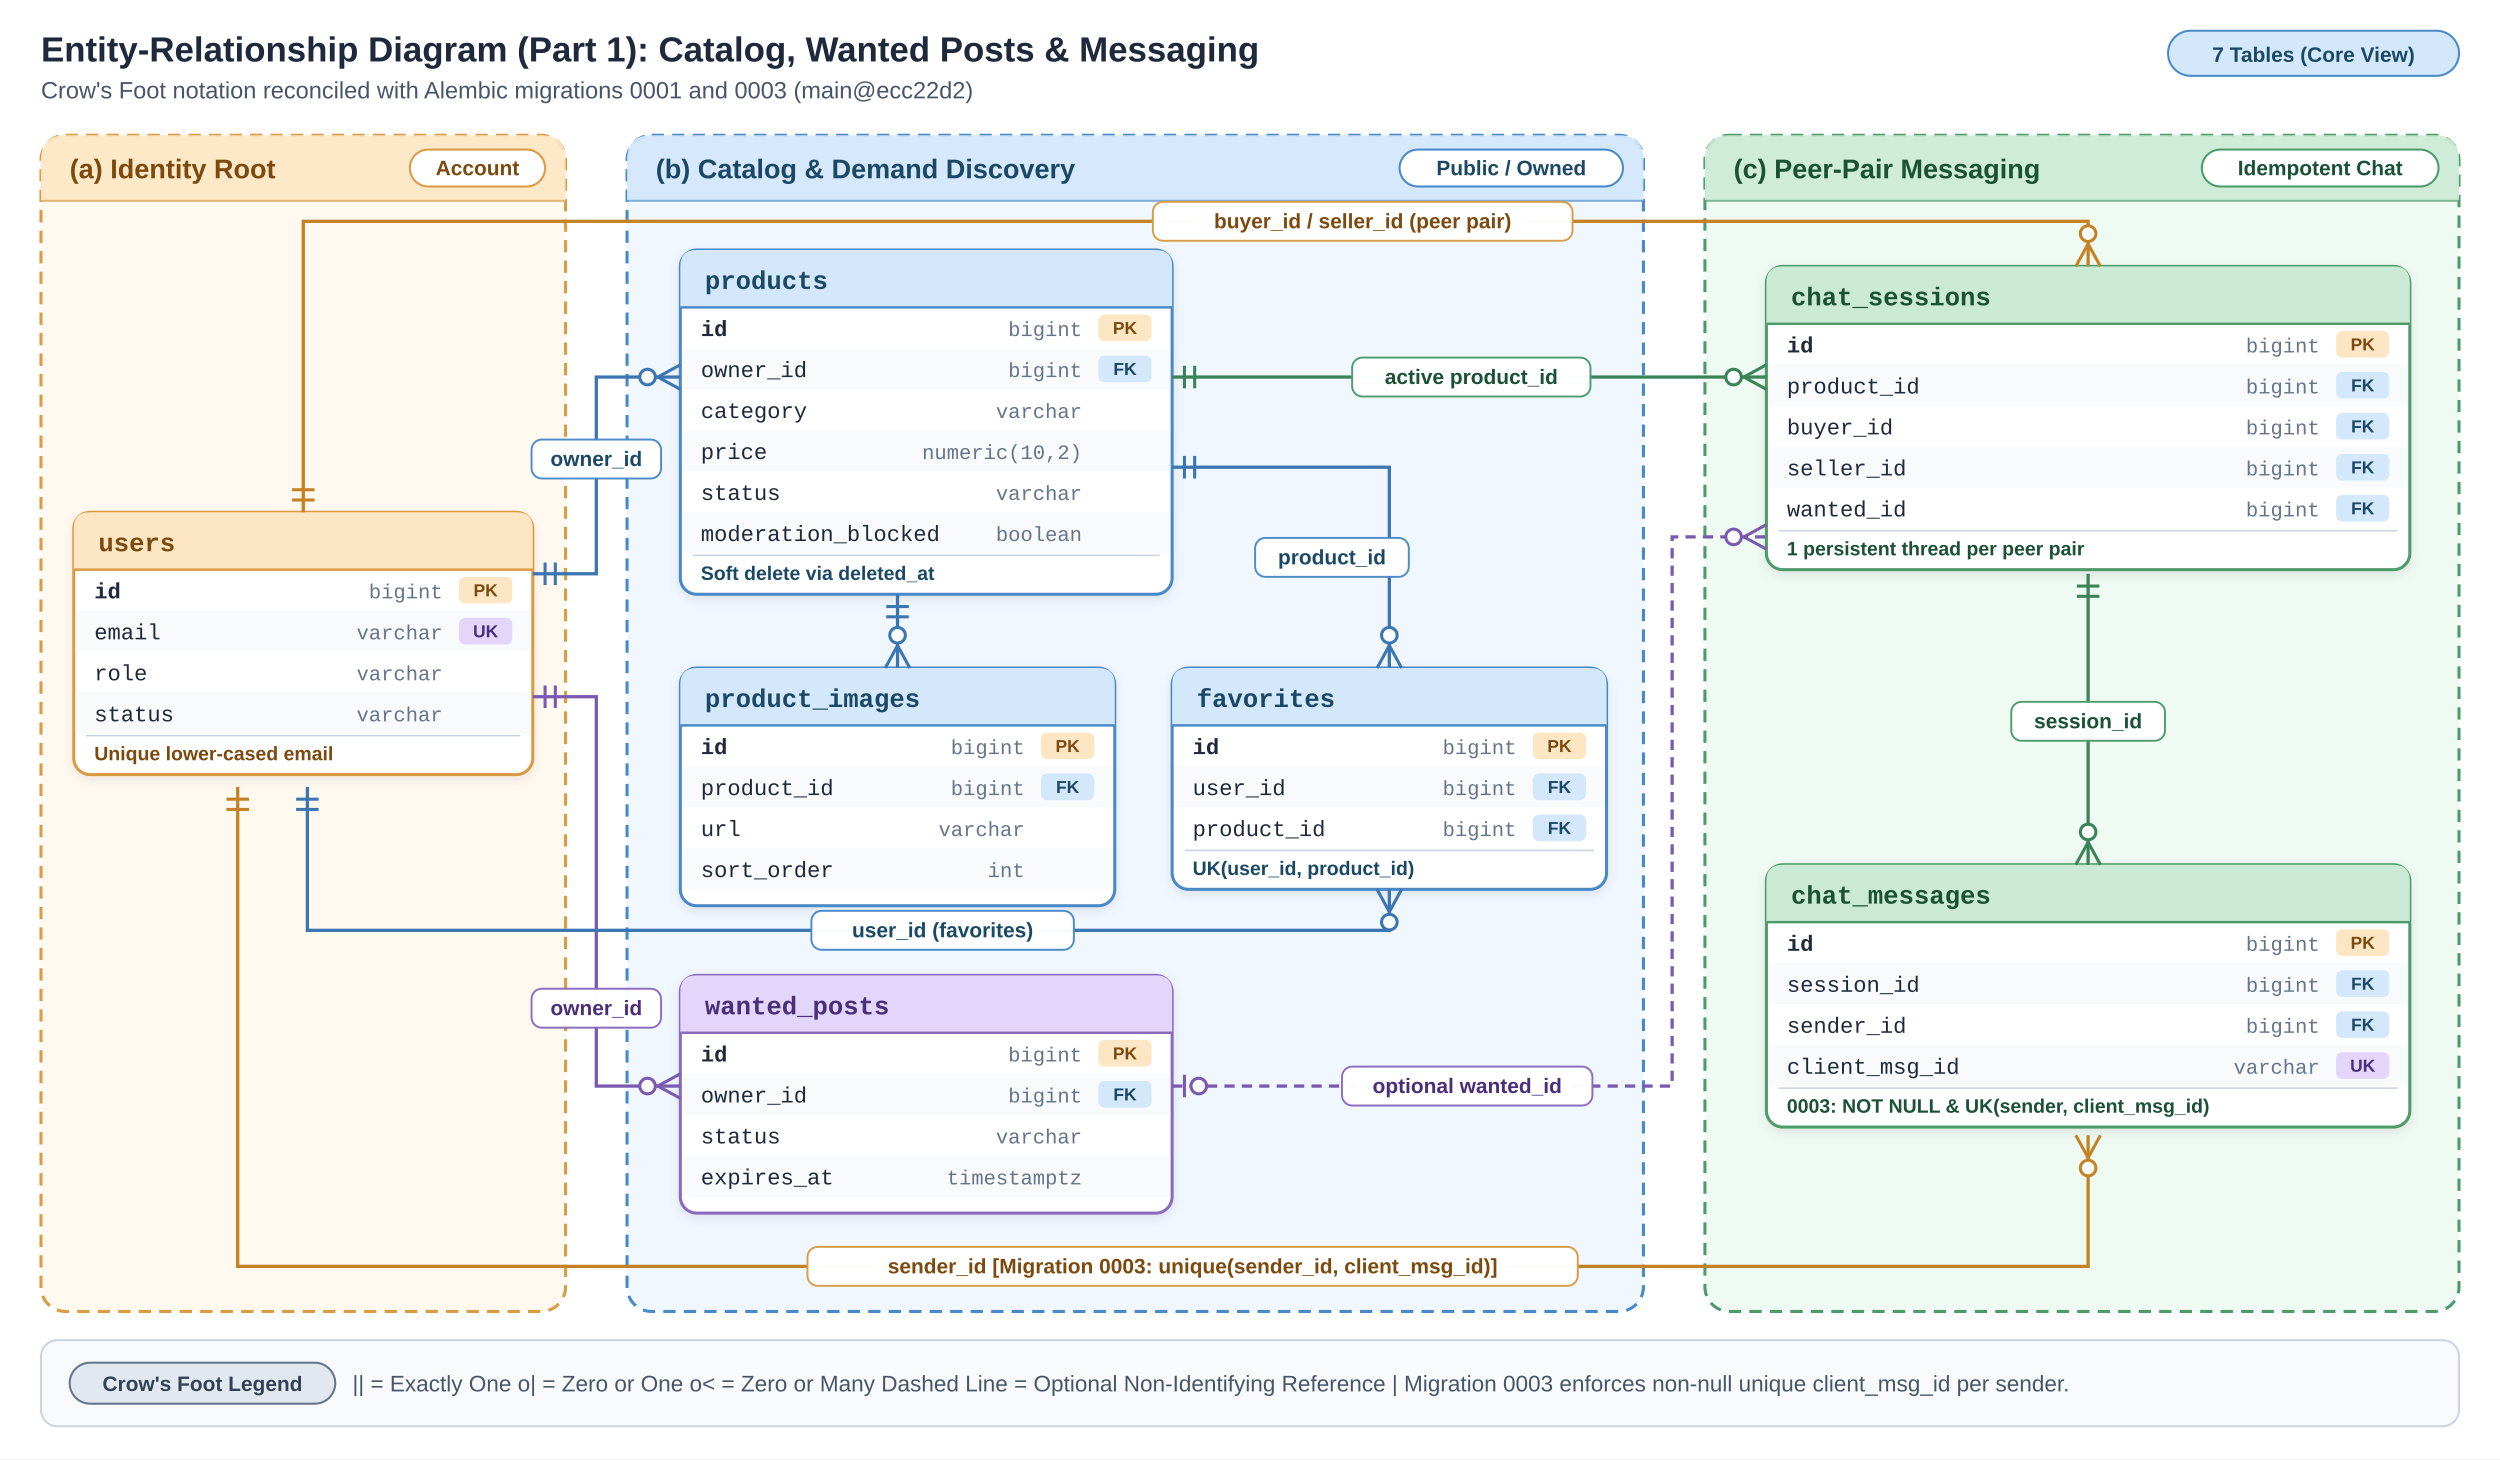
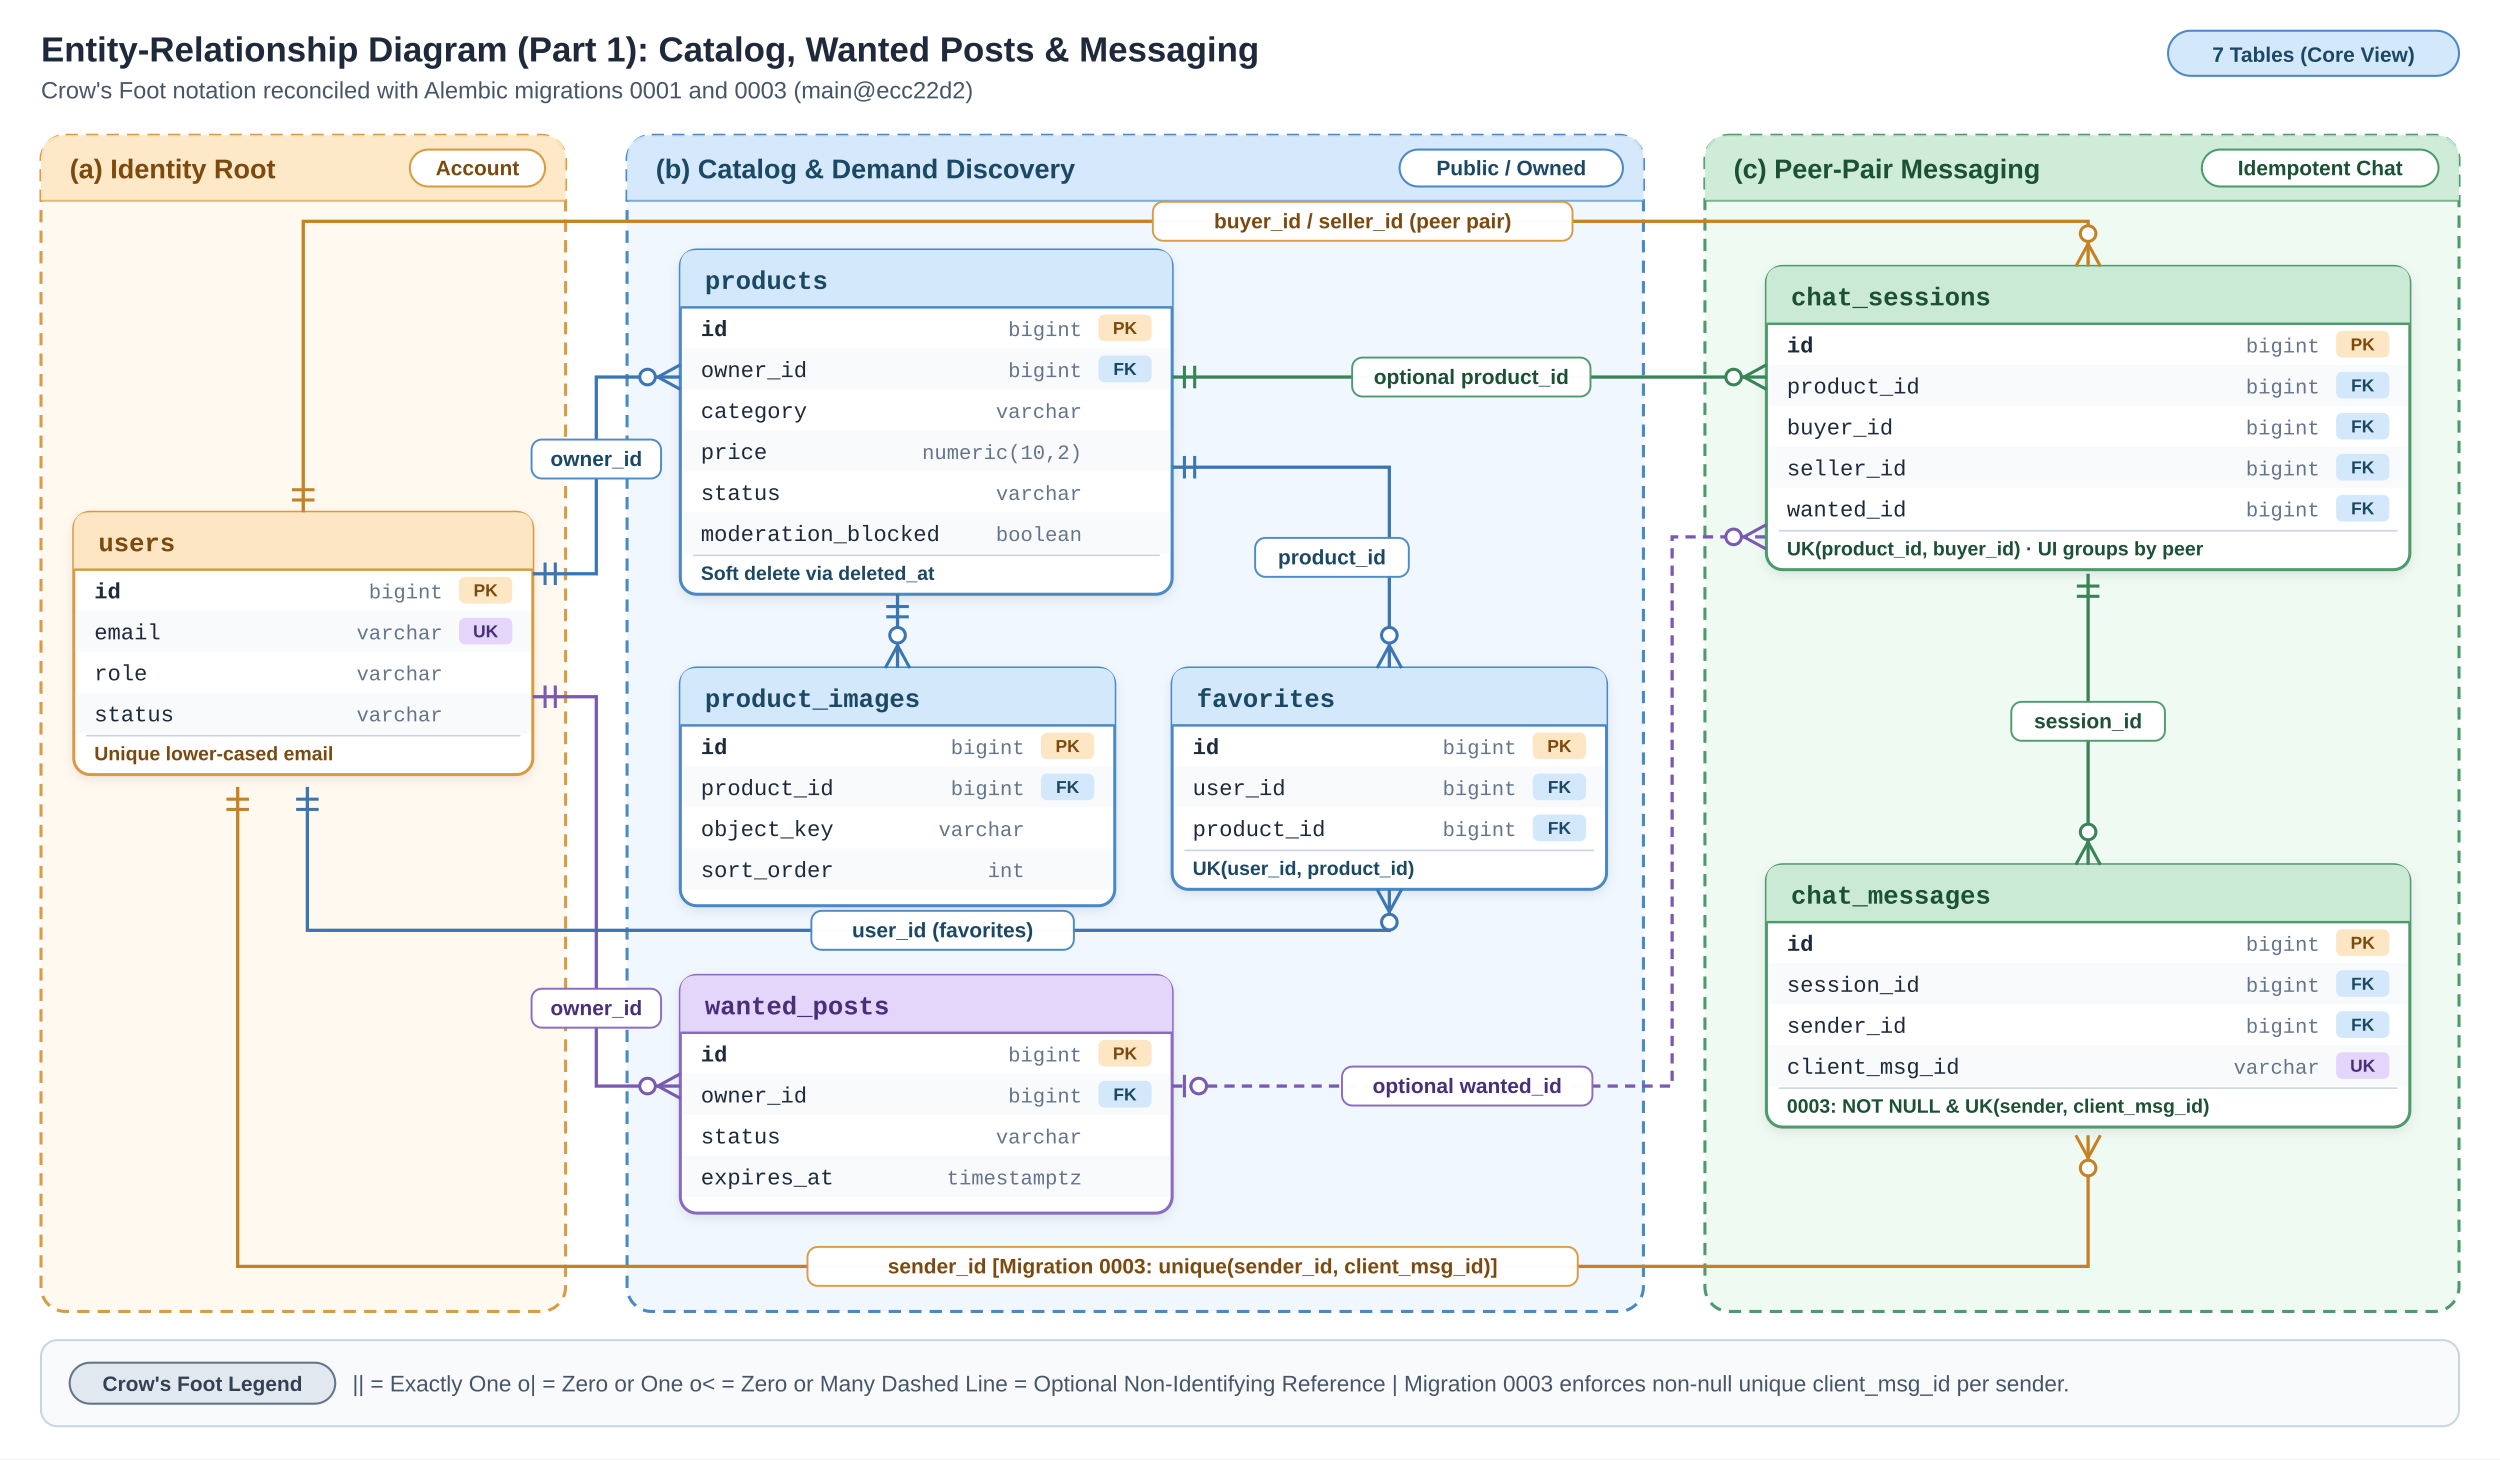
<svg xmlns="http://www.w3.org/2000/svg" viewBox="0 0 1220 712" width="1220" height="712">
  <defs>
    <filter id="card-shadow" x="-6%" y="-6%" width="114%" height="118%">
      <feDropShadow dx="0" dy="2" stdDeviation="2.5" flood-color="#0F172A" flood-opacity="0.08" />
    </filter>
    <filter id="soft-shadow" x="-4%" y="-4%" width="108%" height="112%">
      <feDropShadow dx="0" dy="1.5" stdDeviation="1.8" flood-color="#0F172A" flood-opacity="0.06" />
    </filter>
    <marker id="arr-slate" viewBox="0 0 10 10" refX="8.5" refY="5" markerWidth="7" markerHeight="7" orient="auto-start-reverse">
      <path d="M 1 1.5 L 9 5 L 1 8.5 z" fill="#475569" />
    </marker>
    <marker id="arr-blue" viewBox="0 0 10 10" refX="8.5" refY="5" markerWidth="7" markerHeight="7" orient="auto-start-reverse">
      <path d="M 1 1.5 L 9 5 L 1 8.5 z" fill="#3B76B2" />
    </marker>
    <marker id="arr-green" viewBox="0 0 10 10" refX="8.5" refY="5" markerWidth="7" markerHeight="7" orient="auto-start-reverse">
      <path d="M 1 1.5 L 9 5 L 1 8.5 z" fill="#3A8357" />
    </marker>
    <marker id="arr-purple" viewBox="0 0 10 10" refX="8.5" refY="5" markerWidth="7" markerHeight="7" orient="auto-start-reverse">
      <path d="M 1 1.5 L 9 5 L 1 8.5 z" fill="#7A5AB0" />
    </marker>
    <marker id="arr-rose" viewBox="0 0 10 10" refX="8.5" refY="5" markerWidth="7" markerHeight="7" orient="auto-start-reverse">
      <path d="M 1 1.5 L 9 5 L 1 8.5 z" fill="#C4534B" />
    </marker>
    <marker id="arr-amber" viewBox="0 0 10 10" refX="8.5" refY="5" markerWidth="7" markerHeight="7" orient="auto-start-reverse">
      <path d="M 1 1.5 L 9 5 L 1 8.5 z" fill="#C48224" />
    </marker>
    <marker id="arr-open" viewBox="0 0 10 10" refX="8.5" refY="5" markerWidth="8" markerHeight="8" orient="auto">
      <path d="M 1.5 1.5 L 8.5 5 L 1.5 8.5" fill="none" stroke="#1E293B" stroke-width="1.6" stroke-linecap="round" stroke-linejoin="round" />
    </marker>
    <marker id="uml-inherit" viewBox="0 0 14 12" refX="12.5" refY="6" markerWidth="11" markerHeight="10" orient="auto">
      <path d="M 1 1 L 12 6 L 1 11 Z" fill="#FFFFFF" stroke="#4A89C7" stroke-width="1.6" />
    </marker>
  </defs>
  <rect x="0" y="0" width="1220" height="712" fill="#FFFFFF" />
  <text x="20" y="30" font-family="Arial, 'Helvetica Neue', Helvetica, sans-serif" font-size="17" font-weight="700" fill="#1E293B">Entity-Relationship Diagram (Part 1): Catalog, Wanted Posts &amp; Messaging</text>
  <text x="20" y="48" font-family="Arial, 'Helvetica Neue', Helvetica, sans-serif" font-size="11.5" fill="#475569">Crow's Foot notation reconciled with Alembic migrations 0001 and 0003 (main@ecc22d2)</text>
  <rect x="1058.0" y="15" width="142.0" height="22" rx="11.0" fill="#D4E8FC" stroke="#4A89C7" stroke-width="1" />
  <text x="1129.0" y="30.18" text-anchor="middle" font-family="Arial, 'Helvetica Neue', Helvetica, sans-serif" font-size="10.2" font-weight="600" fill="#1B4965">7 Tables (Core View)</text>
  <rect x="20" y="66" width="256" height="574" rx="12" fill="#FFF9F0" stroke="#D99B43" stroke-width="1.5" stroke-dasharray="6,4" />
  <path d="M 32 66 H 264 Q 276 66 276 78 V 98 H 20 V 78 Q 20 66 32 66 Z" fill="#FDE6C4" opacity="0.92" />
  <line x1="20" y1="98" x2="276" y2="98" stroke="#D99B43" stroke-width="1" opacity="0.65" />
  <text x="34" y="87" font-family="Arial, 'Helvetica Neue', Helvetica, sans-serif" font-size="13.2" font-weight="700" fill="#7C4A0E">(a) Identity Root</text>
  <rect x="200" y="73" width="66" height="18" rx="9" fill="#FFFFFF" stroke="#D99B43" stroke-width="1" />
  <text x="233.0" y="85.5" text-anchor="middle" font-family="Arial, 'Helvetica Neue', Helvetica, sans-serif" font-size="10.2" font-weight="600" fill="#7C4A0E">Account</text>
  <rect x="306" y="66" width="496" height="574" rx="12" fill="#F0F7FF" stroke="#4A89C7" stroke-width="1.5" stroke-dasharray="6,4" />
  <path d="M 318 66 H 790 Q 802 66 802 78 V 98 H 306 V 78 Q 306 66 318 66 Z" fill="#D4E8FC" opacity="0.92" />
  <line x1="306" y1="98" x2="802" y2="98" stroke="#4A89C7" stroke-width="1" opacity="0.65" />
  <text x="320" y="87" font-family="Arial, 'Helvetica Neue', Helvetica, sans-serif" font-size="13.2" font-weight="700" fill="#1B4965">(b) Catalog &amp; Demand Discovery</text>
  <rect x="683.0" y="73" width="109.0" height="18" rx="9" fill="#FFFFFF" stroke="#4A89C7" stroke-width="1" />
  <text x="737.5" y="85.5" text-anchor="middle" font-family="Arial, 'Helvetica Neue', Helvetica, sans-serif" font-size="10.2" font-weight="600" fill="#1B4965">Public / Owned</text>
  <rect x="832" y="66" width="368" height="574" rx="12" fill="#EFFAF3" stroke="#4D9A6B" stroke-width="1.5" stroke-dasharray="6,4" />
  <path d="M 844 66 H 1188 Q 1200 66 1200 78 V 98 H 832 V 78 Q 832 66 844 66 Z" fill="#CBEAD6" opacity="0.92" />
  <line x1="832" y1="98" x2="1200" y2="98" stroke="#4D9A6B" stroke-width="1" opacity="0.65" />
  <text x="846" y="87" font-family="Arial, 'Helvetica Neue', Helvetica, sans-serif" font-size="13.2" font-weight="700" fill="#1B5135">(c) Peer-Pair Messaging</text>
  <rect x="1074.5" y="73" width="115.5" height="18" rx="9" fill="#FFFFFF" stroke="#4D9A6B" stroke-width="1" />
  <text x="1132.25" y="85.5" text-anchor="middle" font-family="Arial, 'Helvetica Neue', Helvetica, sans-serif" font-size="10.2" font-weight="600" fill="#1B5135">Idempotent Chat</text>
  <g filter="url(#card-shadow)">
    <rect x="36" y="250" width="224" height="128" rx="8" fill="#FFFFFF" stroke="#D99B43" stroke-width="1.5" />
    <path d="M 44 250 H 252 Q 260 250 260 258 V 278 H 36 V 258 Q 36 250 44 250 Z" fill="#FDE6C4" />
    <line x1="36" y1="278" x2="260" y2="278" stroke="#D99B43" stroke-width="1.2" />
  </g>
  <text x="48" y="269" font-family="'Consolas', 'Courier New', monospace" font-size="12.5" font-weight="700" fill="#7C4A0E">users</text>
  <text x="46" y="292" font-family="'Consolas', 'Courier New', monospace" font-size="10.8" font-weight="700" fill="#1E293B">id</text>
  <text x="216" y="292" text-anchor="end" font-family="'Consolas', 'Courier New', monospace" font-size="10" fill="#64748B">bigint</text>
  <rect x="224" y="281.5" width="26" height="13" rx="3" fill="#FDE6C4" />
  <text x="237" y="291" text-anchor="middle" font-family="Arial, 'Helvetica Neue', Helvetica, sans-serif" font-size="8.5" font-weight="700" fill="#7C4A0E">PK</text>
  <rect x="37" y="298" width="222" height="20" fill="#F8FAFC" />
  <text x="46" y="312" font-family="'Consolas', 'Courier New', monospace" font-size="10.8" font-weight="400" fill="#1E293B">email</text>
  <text x="216" y="312" text-anchor="end" font-family="'Consolas', 'Courier New', monospace" font-size="10" fill="#64748B">varchar</text>
  <rect x="224" y="301.5" width="26" height="13" rx="3" fill="#E3D6FA" />
  <text x="237" y="311" text-anchor="middle" font-family="Arial, 'Helvetica Neue', Helvetica, sans-serif" font-size="8.5" font-weight="700" fill="#4A2E7A">UK</text>
  <text x="46" y="332" font-family="'Consolas', 'Courier New', monospace" font-size="10.8" font-weight="400" fill="#1E293B">role</text>
  <text x="216" y="332" text-anchor="end" font-family="'Consolas', 'Courier New', monospace" font-size="10" fill="#64748B">varchar</text>
  <rect x="37" y="338" width="222" height="20" fill="#F8FAFC" />
  <text x="46" y="352" font-family="'Consolas', 'Courier New', monospace" font-size="10.8" font-weight="400" fill="#1E293B">status</text>
  <text x="216" y="352" text-anchor="end" font-family="'Consolas', 'Courier New', monospace" font-size="10" fill="#64748B">varchar</text>
  <line x1="42" y1="359" x2="254" y2="359" stroke="#CBD5E1" stroke-width="0.8" />
  <text x="46" y="371" font-family="Arial, 'Helvetica Neue', Helvetica, sans-serif" font-size="9.5" font-weight="600" fill="#7C4A0E">Unique lower-cased email</text>
  <g filter="url(#card-shadow)">
    <rect x="332" y="122" width="240" height="168" rx="8" fill="#FFFFFF" stroke="#4A89C7" stroke-width="1.5" />
    <path d="M 340 122 H 564 Q 572 122 572 130 V 150 H 332 V 130 Q 332 122 340 122 Z" fill="#D4E8FC" />
    <line x1="332" y1="150" x2="572" y2="150" stroke="#4A89C7" stroke-width="1.2" />
  </g>
  <text x="344" y="141" font-family="'Consolas', 'Courier New', monospace" font-size="12.5" font-weight="700" fill="#1B4965">products</text>
  <text x="342" y="164" font-family="'Consolas', 'Courier New', monospace" font-size="10.8" font-weight="700" fill="#1E293B">id</text>
  <text x="528" y="164" text-anchor="end" font-family="'Consolas', 'Courier New', monospace" font-size="10" fill="#64748B">bigint</text>
  <rect x="536" y="153.5" width="26" height="13" rx="3" fill="#FDE6C4" />
  <text x="549" y="163" text-anchor="middle" font-family="Arial, 'Helvetica Neue', Helvetica, sans-serif" font-size="8.5" font-weight="700" fill="#7C4A0E">PK</text>
  <rect x="333" y="170" width="238" height="20" fill="#F8FAFC" />
  <text x="342" y="184" font-family="'Consolas', 'Courier New', monospace" font-size="10.8" font-weight="400" fill="#1E293B">owner_id</text>
  <text x="528" y="184" text-anchor="end" font-family="'Consolas', 'Courier New', monospace" font-size="10" fill="#64748B">bigint</text>
  <rect x="536" y="173.5" width="26" height="13" rx="3" fill="#D4E8FC" />
  <text x="549" y="183" text-anchor="middle" font-family="Arial, 'Helvetica Neue', Helvetica, sans-serif" font-size="8.5" font-weight="700" fill="#1B4965">FK</text>
  <text x="342" y="204" font-family="'Consolas', 'Courier New', monospace" font-size="10.8" font-weight="400" fill="#1E293B">category</text>
  <text x="528" y="204" text-anchor="end" font-family="'Consolas', 'Courier New', monospace" font-size="10" fill="#64748B">varchar</text>
  <rect x="333" y="210" width="238" height="20" fill="#F8FAFC" />
  <text x="342" y="224" font-family="'Consolas', 'Courier New', monospace" font-size="10.8" font-weight="400" fill="#1E293B">price</text>
  <text x="528" y="224" text-anchor="end" font-family="'Consolas', 'Courier New', monospace" font-size="10" fill="#64748B">numeric(10,2)</text>
  <text x="342" y="244" font-family="'Consolas', 'Courier New', monospace" font-size="10.8" font-weight="400" fill="#1E293B">status</text>
  <text x="528" y="244" text-anchor="end" font-family="'Consolas', 'Courier New', monospace" font-size="10" fill="#64748B">varchar</text>
  <rect x="333" y="250" width="238" height="20" fill="#F8FAFC" />
  <text x="342" y="264" font-family="'Consolas', 'Courier New', monospace" font-size="10.8" font-weight="400" fill="#1E293B">moderation_blocked</text>
  <text x="528" y="264" text-anchor="end" font-family="'Consolas', 'Courier New', monospace" font-size="10" fill="#64748B">boolean</text>
  <line x1="338" y1="271" x2="566" y2="271" stroke="#CBD5E1" stroke-width="0.8" />
  <text x="342" y="283" font-family="Arial, 'Helvetica Neue', Helvetica, sans-serif" font-size="9.5" font-weight="600" fill="#1B4965">Soft delete via deleted_at</text>
  <g filter="url(#card-shadow)">
    <rect x="332" y="326" width="212" height="116" rx="8" fill="#FFFFFF" stroke="#4A89C7" stroke-width="1.5" />
    <path d="M 340 326 H 536 Q 544 326 544 334 V 354 H 332 V 334 Q 332 326 340 326 Z" fill="#D4E8FC" />
    <line x1="332" y1="354" x2="544" y2="354" stroke="#4A89C7" stroke-width="1.2" />
  </g>
  <text x="344" y="345" font-family="'Consolas', 'Courier New', monospace" font-size="12.5" font-weight="700" fill="#1B4965">product_images</text>
  <text x="342" y="368" font-family="'Consolas', 'Courier New', monospace" font-size="10.8" font-weight="700" fill="#1E293B">id</text>
  <text x="500" y="368" text-anchor="end" font-family="'Consolas', 'Courier New', monospace" font-size="10" fill="#64748B">bigint</text>
  <rect x="508" y="357.5" width="26" height="13" rx="3" fill="#FDE6C4" />
  <text x="521" y="367" text-anchor="middle" font-family="Arial, 'Helvetica Neue', Helvetica, sans-serif" font-size="8.5" font-weight="700" fill="#7C4A0E">PK</text>
  <rect x="333" y="374" width="210" height="20" fill="#F8FAFC" />
  <text x="342" y="388" font-family="'Consolas', 'Courier New', monospace" font-size="10.8" font-weight="400" fill="#1E293B">product_id</text>
  <text x="500" y="388" text-anchor="end" font-family="'Consolas', 'Courier New', monospace" font-size="10" fill="#64748B">bigint</text>
  <rect x="508" y="377.5" width="26" height="13" rx="3" fill="#D4E8FC" />
  <text x="521" y="387" text-anchor="middle" font-family="Arial, 'Helvetica Neue', Helvetica, sans-serif" font-size="8.5" font-weight="700" fill="#1B4965">FK</text>
-   <text x="342" y="408" font-family="'Consolas', 'Courier New', monospace" font-size="10.8" font-weight="400" fill="#1E293B">url</text>
+   <text x="342" y="408" font-family="'Consolas', 'Courier New', monospace" font-size="10.8" font-weight="400" fill="#1E293B">object_key</text>
  <text x="500" y="408" text-anchor="end" font-family="'Consolas', 'Courier New', monospace" font-size="10" fill="#64748B">varchar</text>
  <rect x="333" y="414" width="210" height="20" fill="#F8FAFC" />
  <text x="342" y="428" font-family="'Consolas', 'Courier New', monospace" font-size="10.8" font-weight="400" fill="#1E293B">sort_order</text>
  <text x="500" y="428" text-anchor="end" font-family="'Consolas', 'Courier New', monospace" font-size="10" fill="#64748B">int</text>
  <g filter="url(#card-shadow)">
    <rect x="572" y="326" width="212" height="108" rx="8" fill="#FFFFFF" stroke="#4A89C7" stroke-width="1.5" />
    <path d="M 580 326 H 776 Q 784 326 784 334 V 354 H 572 V 334 Q 572 326 580 326 Z" fill="#D4E8FC" />
    <line x1="572" y1="354" x2="784" y2="354" stroke="#4A89C7" stroke-width="1.2" />
  </g>
  <text x="584" y="345" font-family="'Consolas', 'Courier New', monospace" font-size="12.5" font-weight="700" fill="#1B4965">favorites</text>
  <text x="582" y="368" font-family="'Consolas', 'Courier New', monospace" font-size="10.8" font-weight="700" fill="#1E293B">id</text>
  <text x="740" y="368" text-anchor="end" font-family="'Consolas', 'Courier New', monospace" font-size="10" fill="#64748B">bigint</text>
  <rect x="748" y="357.5" width="26" height="13" rx="3" fill="#FDE6C4" />
  <text x="761" y="367" text-anchor="middle" font-family="Arial, 'Helvetica Neue', Helvetica, sans-serif" font-size="8.5" font-weight="700" fill="#7C4A0E">PK</text>
  <rect x="573" y="374" width="210" height="20" fill="#F8FAFC" />
  <text x="582" y="388" font-family="'Consolas', 'Courier New', monospace" font-size="10.8" font-weight="400" fill="#1E293B">user_id</text>
  <text x="740" y="388" text-anchor="end" font-family="'Consolas', 'Courier New', monospace" font-size="10" fill="#64748B">bigint</text>
  <rect x="748" y="377.5" width="26" height="13" rx="3" fill="#D4E8FC" />
  <text x="761" y="387" text-anchor="middle" font-family="Arial, 'Helvetica Neue', Helvetica, sans-serif" font-size="8.5" font-weight="700" fill="#1B4965">FK</text>
  <text x="582" y="408" font-family="'Consolas', 'Courier New', monospace" font-size="10.8" font-weight="400" fill="#1E293B">product_id</text>
  <text x="740" y="408" text-anchor="end" font-family="'Consolas', 'Courier New', monospace" font-size="10" fill="#64748B">bigint</text>
  <rect x="748" y="397.5" width="26" height="13" rx="3" fill="#D4E8FC" />
  <text x="761" y="407" text-anchor="middle" font-family="Arial, 'Helvetica Neue', Helvetica, sans-serif" font-size="8.5" font-weight="700" fill="#1B4965">FK</text>
  <line x1="578" y1="415" x2="778" y2="415" stroke="#CBD5E1" stroke-width="0.8" />
  <text x="582" y="427" font-family="Arial, 'Helvetica Neue', Helvetica, sans-serif" font-size="9.5" font-weight="600" fill="#1B4965">UK(user_id, product_id)</text>
  <g filter="url(#card-shadow)">
    <rect x="332" y="476" width="240" height="116" rx="8" fill="#FFFFFF" stroke="#8A6BBF" stroke-width="1.5" />
    <path d="M 340 476 H 564 Q 572 476 572 484 V 504 H 332 V 484 Q 332 476 340 476 Z" fill="#E3D6FA" />
    <line x1="332" y1="504" x2="572" y2="504" stroke="#8A6BBF" stroke-width="1.2" />
  </g>
  <text x="344" y="495" font-family="'Consolas', 'Courier New', monospace" font-size="12.5" font-weight="700" fill="#4A2E7A">wanted_posts</text>
  <text x="342" y="518" font-family="'Consolas', 'Courier New', monospace" font-size="10.8" font-weight="700" fill="#1E293B">id</text>
  <text x="528" y="518" text-anchor="end" font-family="'Consolas', 'Courier New', monospace" font-size="10" fill="#64748B">bigint</text>
  <rect x="536" y="507.5" width="26" height="13" rx="3" fill="#FDE6C4" />
  <text x="549" y="517" text-anchor="middle" font-family="Arial, 'Helvetica Neue', Helvetica, sans-serif" font-size="8.5" font-weight="700" fill="#7C4A0E">PK</text>
  <rect x="333" y="524" width="238" height="20" fill="#F8FAFC" />
  <text x="342" y="538" font-family="'Consolas', 'Courier New', monospace" font-size="10.8" font-weight="400" fill="#1E293B">owner_id</text>
  <text x="528" y="538" text-anchor="end" font-family="'Consolas', 'Courier New', monospace" font-size="10" fill="#64748B">bigint</text>
  <rect x="536" y="527.5" width="26" height="13" rx="3" fill="#D4E8FC" />
  <text x="549" y="537" text-anchor="middle" font-family="Arial, 'Helvetica Neue', Helvetica, sans-serif" font-size="8.5" font-weight="700" fill="#1B4965">FK</text>
  <text x="342" y="558" font-family="'Consolas', 'Courier New', monospace" font-size="10.8" font-weight="400" fill="#1E293B">status</text>
  <text x="528" y="558" text-anchor="end" font-family="'Consolas', 'Courier New', monospace" font-size="10" fill="#64748B">varchar</text>
  <rect x="333" y="564" width="238" height="20" fill="#F8FAFC" />
  <text x="342" y="578" font-family="'Consolas', 'Courier New', monospace" font-size="10.8" font-weight="400" fill="#1E293B">expires_at</text>
  <text x="528" y="578" text-anchor="end" font-family="'Consolas', 'Courier New', monospace" font-size="10" fill="#64748B">timestamptz</text>
  <g filter="url(#card-shadow)">
    <rect x="862" y="130" width="314" height="148" rx="8" fill="#FFFFFF" stroke="#4D9A6B" stroke-width="1.5" />
    <path d="M 870 130 H 1168 Q 1176 130 1176 138 V 158 H 862 V 138 Q 862 130 870 130 Z" fill="#CBEAD6" />
    <line x1="862" y1="158" x2="1176" y2="158" stroke="#4D9A6B" stroke-width="1.2" />
  </g>
  <text x="874" y="149" font-family="'Consolas', 'Courier New', monospace" font-size="12.5" font-weight="700" fill="#1B5135">chat_sessions</text>
  <text x="872" y="172" font-family="'Consolas', 'Courier New', monospace" font-size="10.8" font-weight="700" fill="#1E293B">id</text>
  <text x="1132" y="172" text-anchor="end" font-family="'Consolas', 'Courier New', monospace" font-size="10" fill="#64748B">bigint</text>
  <rect x="1140" y="161.5" width="26" height="13" rx="3" fill="#FDE6C4" />
  <text x="1153" y="171" text-anchor="middle" font-family="Arial, 'Helvetica Neue', Helvetica, sans-serif" font-size="8.5" font-weight="700" fill="#7C4A0E">PK</text>
  <rect x="863" y="178" width="312" height="20" fill="#F8FAFC" />
  <text x="872" y="192" font-family="'Consolas', 'Courier New', monospace" font-size="10.8" font-weight="400" fill="#1E293B">product_id</text>
  <text x="1132" y="192" text-anchor="end" font-family="'Consolas', 'Courier New', monospace" font-size="10" fill="#64748B">bigint</text>
  <rect x="1140" y="181.5" width="26" height="13" rx="3" fill="#D4E8FC" />
  <text x="1153" y="191" text-anchor="middle" font-family="Arial, 'Helvetica Neue', Helvetica, sans-serif" font-size="8.5" font-weight="700" fill="#1B4965">FK</text>
  <text x="872" y="212" font-family="'Consolas', 'Courier New', monospace" font-size="10.8" font-weight="400" fill="#1E293B">buyer_id</text>
  <text x="1132" y="212" text-anchor="end" font-family="'Consolas', 'Courier New', monospace" font-size="10" fill="#64748B">bigint</text>
  <rect x="1140" y="201.5" width="26" height="13" rx="3" fill="#D4E8FC" />
  <text x="1153" y="211" text-anchor="middle" font-family="Arial, 'Helvetica Neue', Helvetica, sans-serif" font-size="8.5" font-weight="700" fill="#1B4965">FK</text>
  <rect x="863" y="218" width="312" height="20" fill="#F8FAFC" />
  <text x="872" y="232" font-family="'Consolas', 'Courier New', monospace" font-size="10.8" font-weight="400" fill="#1E293B">seller_id</text>
  <text x="1132" y="232" text-anchor="end" font-family="'Consolas', 'Courier New', monospace" font-size="10" fill="#64748B">bigint</text>
  <rect x="1140" y="221.5" width="26" height="13" rx="3" fill="#D4E8FC" />
  <text x="1153" y="231" text-anchor="middle" font-family="Arial, 'Helvetica Neue', Helvetica, sans-serif" font-size="8.5" font-weight="700" fill="#1B4965">FK</text>
  <text x="872" y="252" font-family="'Consolas', 'Courier New', monospace" font-size="10.8" font-weight="400" fill="#1E293B">wanted_id</text>
  <text x="1132" y="252" text-anchor="end" font-family="'Consolas', 'Courier New', monospace" font-size="10" fill="#64748B">bigint</text>
  <rect x="1140" y="241.5" width="26" height="13" rx="3" fill="#D4E8FC" />
  <text x="1153" y="251" text-anchor="middle" font-family="Arial, 'Helvetica Neue', Helvetica, sans-serif" font-size="8.5" font-weight="700" fill="#1B4965">FK</text>
  <line x1="868" y1="259" x2="1170" y2="259" stroke="#CBD5E1" stroke-width="0.8" />
-   <text x="872" y="271" font-family="Arial, 'Helvetica Neue', Helvetica, sans-serif" font-size="9.5" font-weight="600" fill="#1B5135">1 persistent thread per peer pair</text>
+   <text x="872" y="271" font-family="Arial, 'Helvetica Neue', Helvetica, sans-serif" font-size="9.5" font-weight="600" fill="#1B5135">UK(product_id, buyer_id) · UI groups by peer</text>
  <g filter="url(#card-shadow)">
    <rect x="862" y="422" width="314" height="128" rx="8" fill="#FFFFFF" stroke="#4D9A6B" stroke-width="1.5" />
    <path d="M 870 422 H 1168 Q 1176 422 1176 430 V 450 H 862 V 430 Q 862 422 870 422 Z" fill="#CBEAD6" />
    <line x1="862" y1="450" x2="1176" y2="450" stroke="#4D9A6B" stroke-width="1.2" />
  </g>
  <text x="874" y="441" font-family="'Consolas', 'Courier New', monospace" font-size="12.5" font-weight="700" fill="#1B5135">chat_messages</text>
  <text x="872" y="464" font-family="'Consolas', 'Courier New', monospace" font-size="10.8" font-weight="700" fill="#1E293B">id</text>
  <text x="1132" y="464" text-anchor="end" font-family="'Consolas', 'Courier New', monospace" font-size="10" fill="#64748B">bigint</text>
  <rect x="1140" y="453.5" width="26" height="13" rx="3" fill="#FDE6C4" />
  <text x="1153" y="463" text-anchor="middle" font-family="Arial, 'Helvetica Neue', Helvetica, sans-serif" font-size="8.5" font-weight="700" fill="#7C4A0E">PK</text>
  <rect x="863" y="470" width="312" height="20" fill="#F8FAFC" />
  <text x="872" y="484" font-family="'Consolas', 'Courier New', monospace" font-size="10.8" font-weight="400" fill="#1E293B">session_id</text>
  <text x="1132" y="484" text-anchor="end" font-family="'Consolas', 'Courier New', monospace" font-size="10" fill="#64748B">bigint</text>
  <rect x="1140" y="473.5" width="26" height="13" rx="3" fill="#D4E8FC" />
  <text x="1153" y="483" text-anchor="middle" font-family="Arial, 'Helvetica Neue', Helvetica, sans-serif" font-size="8.5" font-weight="700" fill="#1B4965">FK</text>
  <text x="872" y="504" font-family="'Consolas', 'Courier New', monospace" font-size="10.8" font-weight="400" fill="#1E293B">sender_id</text>
  <text x="1132" y="504" text-anchor="end" font-family="'Consolas', 'Courier New', monospace" font-size="10" fill="#64748B">bigint</text>
  <rect x="1140" y="493.5" width="26" height="13" rx="3" fill="#D4E8FC" />
  <text x="1153" y="503" text-anchor="middle" font-family="Arial, 'Helvetica Neue', Helvetica, sans-serif" font-size="8.5" font-weight="700" fill="#1B4965">FK</text>
  <rect x="863" y="510" width="312" height="20" fill="#F8FAFC" />
  <text x="872" y="524" font-family="'Consolas', 'Courier New', monospace" font-size="10.8" font-weight="400" fill="#1E293B">client_msg_id</text>
  <text x="1132" y="524" text-anchor="end" font-family="'Consolas', 'Courier New', monospace" font-size="10" fill="#64748B">varchar</text>
  <rect x="1140" y="513.5" width="26" height="13" rx="3" fill="#E3D6FA" />
  <text x="1153" y="523" text-anchor="middle" font-family="Arial, 'Helvetica Neue', Helvetica, sans-serif" font-size="8.5" font-weight="700" fill="#4A2E7A">UK</text>
  <line x1="868" y1="531" x2="1170" y2="531" stroke="#CBD5E1" stroke-width="0.8" />
  <text x="872" y="543" font-family="Arial, 'Helvetica Neue', Helvetica, sans-serif" font-size="9.5" font-weight="600" fill="#1B5135">0003: NOT NULL &amp; UK(sender, client_msg_id)</text>
  <path d="M 260 280 H 291 V 184 H 332" fill="none" stroke="#3B76B2" stroke-width="1.6" />
  <line x1="266.0" y1="274.5" x2="266.0" y2="285.5" stroke="#3B76B2" stroke-width="1.5" />
  <line x1="271.0" y1="274.5" x2="271.0" y2="285.5" stroke="#3B76B2" stroke-width="1.5" />
  <path d="M 321 184 L 332 190 M 321 184 L 332 178" stroke="#3B76B2" stroke-width="1.5" fill="none" />
  <circle cx="316" cy="184" r="3.8" fill="#FFFFFF" stroke="#3B76B2" stroke-width="1.5" />
  <rect x="259.4" y="214.5" width="63.2" height="19" rx="5" fill="#FFFFFF" stroke="#4A89C7" stroke-width="0.95" opacity="0.98" />
  <text x="291" y="227.4" text-anchor="middle" font-family="Arial, 'Helvetica Neue', Helvetica, sans-serif" font-size="10.2" font-weight="600" fill="#1B4965">owner_id</text>
  <path d="M 260 340 H 291 V 530 H 332" fill="none" stroke="#7A5AB0" stroke-width="1.6" />
  <line x1="266.0" y1="334.5" x2="266.0" y2="345.5" stroke="#7A5AB0" stroke-width="1.5" />
  <line x1="271.0" y1="334.5" x2="271.0" y2="345.5" stroke="#7A5AB0" stroke-width="1.5" />
  <path d="M 321 530 L 332 536 M 321 530 L 332 524" stroke="#7A5AB0" stroke-width="1.5" fill="none" />
  <circle cx="316" cy="530" r="3.8" fill="#FFFFFF" stroke="#7A5AB0" stroke-width="1.5" />
  <rect x="259.4" y="482.5" width="63.2" height="19" rx="5" fill="#FFFFFF" stroke="#8A6BBF" stroke-width="0.95" opacity="0.98" />
  <text x="291" y="495.4" text-anchor="middle" font-family="Arial, 'Helvetica Neue', Helvetica, sans-serif" font-size="10.2" font-weight="600" fill="#4A2E7A">owner_id</text>
  <path d="M 150 384 V 454 H 678 V 434" fill="none" stroke="#3B76B2" stroke-width="1.6" />
  <line x1="155.5" y1="390.0" x2="144.5" y2="390.0" stroke="#3B76B2" stroke-width="1.5" />
  <line x1="155.5" y1="395.0" x2="144.5" y2="395.0" stroke="#3B76B2" stroke-width="1.5" />
  <path d="M 678 445 L 684 434 M 678 445 L 672 434" stroke="#3B76B2" stroke-width="1.5" fill="none" />
  <circle cx="678" cy="450" r="3.8" fill="#FFFFFF" stroke="#3B76B2" stroke-width="1.5" />
  <rect x="395.95" y="444.5" width="128.1" height="19" rx="5" fill="#FFFFFF" stroke="#4A89C7" stroke-width="0.95" opacity="0.98" />
  <text x="460" y="457.4" text-anchor="middle" font-family="Arial, 'Helvetica Neue', Helvetica, sans-serif" font-size="10.2" font-weight="600" fill="#1B4965">user_id (favorites)</text>
  <path d="M 438 290 V 326" fill="none" stroke="#3B76B2" stroke-width="1.6" />
  <line x1="443.5" y1="296.0" x2="432.5" y2="296.0" stroke="#3B76B2" stroke-width="1.5" />
  <line x1="443.5" y1="301.0" x2="432.5" y2="301.0" stroke="#3B76B2" stroke-width="1.5" />
  <path d="M 438 315 L 432 326 M 438 315 L 444 326" stroke="#3B76B2" stroke-width="1.5" fill="none" />
  <circle cx="438" cy="310" r="3.8" fill="#FFFFFF" stroke="#3B76B2" stroke-width="1.5" />
  <path d="M 572 228 H 678 V 326" fill="none" stroke="#3B76B2" stroke-width="1.6" />
  <line x1="578.0" y1="222.5" x2="578.0" y2="233.5" stroke="#3B76B2" stroke-width="1.5" />
  <line x1="583.0" y1="222.5" x2="583.0" y2="233.5" stroke="#3B76B2" stroke-width="1.5" />
  <path d="M 678 315 L 672 326 M 678 315 L 684 326" stroke="#3B76B2" stroke-width="1.5" fill="none" />
  <circle cx="678" cy="310" r="3.8" fill="#FFFFFF" stroke="#3B76B2" stroke-width="1.5" />
  <rect x="612.5" y="262.5" width="75.0" height="19" rx="5" fill="#FFFFFF" stroke="#4A89C7" stroke-width="0.95" opacity="0.98" />
  <text x="650" y="275.4" text-anchor="middle" font-family="Arial, 'Helvetica Neue', Helvetica, sans-serif" font-size="10.2" font-weight="600" fill="#1B4965">product_id</text>
  <path d="M 572 184 H 862" fill="none" stroke="#3A8357" stroke-width="1.6" />
  <line x1="578.0" y1="178.5" x2="578.0" y2="189.5" stroke="#3A8357" stroke-width="1.5" />
  <line x1="583.0" y1="178.5" x2="583.0" y2="189.5" stroke="#3A8357" stroke-width="1.5" />
  <path d="M 851 184 L 862 190 M 851 184 L 862 178" stroke="#3A8357" stroke-width="1.5" fill="none" />
  <circle cx="846" cy="184" r="3.8" fill="#FFFFFF" stroke="#3A8357" stroke-width="1.5" />
  <rect x="659.85" y="174.5" width="116.3" height="19" rx="5" fill="#FFFFFF" stroke="#4D9A6B" stroke-width="0.95" opacity="0.98" />
-   <text x="718" y="187.4" text-anchor="middle" font-family="Arial, 'Helvetica Neue', Helvetica, sans-serif" font-size="10.2" font-weight="600" fill="#1B5135">active product_id</text>
+   <text x="718" y="187.4" text-anchor="middle" font-family="Arial, 'Helvetica Neue', Helvetica, sans-serif" font-size="10.2" font-weight="600" fill="#1B5135">optional product_id</text>
  <path d="M 572 530 H 816 V 262 H 862" fill="none" stroke="#7A5AB0" stroke-width="1.6" stroke-dasharray="5,3.5" />
  <line x1="578.0" y1="524.5" x2="578.0" y2="535.5" stroke="#7A5AB0" stroke-width="1.5" />
  <circle cx="585" cy="530" r="3.8" fill="#FFFFFF" stroke="#7A5AB0" stroke-width="1.5" />
  <path d="M 851 262 L 862 268 M 851 262 L 862 256" stroke="#7A5AB0" stroke-width="1.5" fill="none" />
  <circle cx="846" cy="262" r="3.8" fill="#FFFFFF" stroke="#7A5AB0" stroke-width="1.5" />
  <rect x="654.9" y="520.5" width="122.2" height="19" rx="5" fill="#FFFFFF" stroke="#8A6BBF" stroke-width="0.95" opacity="0.98" />
  <text x="716" y="533.4" text-anchor="middle" font-family="Arial, 'Helvetica Neue', Helvetica, sans-serif" font-size="10.2" font-weight="600" fill="#4A2E7A">optional wanted_id</text>
  <path d="M 148 250 V 108 H 1019 V 130" fill="none" stroke="#C48224" stroke-width="1.6" />
  <line x1="142.5" y1="244.0" x2="153.5" y2="244.0" stroke="#C48224" stroke-width="1.5" />
  <line x1="142.5" y1="239.0" x2="153.5" y2="239.0" stroke="#C48224" stroke-width="1.5" />
  <path d="M 1019 119 L 1013 130 M 1019 119 L 1025 130" stroke="#C48224" stroke-width="1.5" fill="none" />
  <circle cx="1019" cy="114" r="3.8" fill="#FFFFFF" stroke="#C48224" stroke-width="1.5" />
  <rect x="562.6" y="98.5" width="204.8" height="19" rx="5" fill="#FFFFFF" stroke="#D99B43" stroke-width="0.95" opacity="0.98" />
  <text x="665" y="111.4" text-anchor="middle" font-family="Arial, 'Helvetica Neue', Helvetica, sans-serif" font-size="10.2" font-weight="600" fill="#7C4A0E">buyer_id / seller_id (peer pair)</text>
  <path d="M 1019 280 V 422" fill="none" stroke="#3A8357" stroke-width="1.6" />
  <line x1="1024.5" y1="286.0" x2="1013.5" y2="286.0" stroke="#3A8357" stroke-width="1.5" />
  <line x1="1024.5" y1="291.0" x2="1013.5" y2="291.0" stroke="#3A8357" stroke-width="1.5" />
  <path d="M 1019 411 L 1013 422 M 1019 411 L 1025 422" stroke="#3A8357" stroke-width="1.5" fill="none" />
  <circle cx="1019" cy="406" r="3.8" fill="#FFFFFF" stroke="#3A8357" stroke-width="1.5" />
  <rect x="981.5" y="342.5" width="75.0" height="19" rx="5" fill="#FFFFFF" stroke="#4D9A6B" stroke-width="0.95" opacity="0.98" />
  <text x="1019" y="355.4" text-anchor="middle" font-family="Arial, 'Helvetica Neue', Helvetica, sans-serif" font-size="10.2" font-weight="600" fill="#1B5135">session_id</text>
  <path d="M 116 384 V 618 H 1019 V 554" fill="none" stroke="#C48224" stroke-width="1.6" />
  <line x1="121.5" y1="390.0" x2="110.5" y2="390.0" stroke="#C48224" stroke-width="1.5" />
  <line x1="121.5" y1="395.0" x2="110.5" y2="395.0" stroke="#C48224" stroke-width="1.5" />
  <path d="M 1019 565 L 1025 554 M 1019 565 L 1013 554" stroke="#C48224" stroke-width="1.5" fill="none" />
  <circle cx="1019" cy="570" r="3.8" fill="#FFFFFF" stroke="#C48224" stroke-width="1.5" />
  <rect x="394.05" y="608.5" width="375.9" height="19" rx="5" fill="#FFFFFF" stroke="#D99B43" stroke-width="0.95" opacity="0.98" />
  <text x="582" y="621.4" text-anchor="middle" font-family="Arial, 'Helvetica Neue', Helvetica, sans-serif" font-size="10.2" font-weight="600" fill="#7C4A0E">sender_id  [Migration 0003: unique(sender_id, client_msg_id)]</text>
  <rect x="20" y="654" width="1180" height="42" rx="8" fill="#F8FAFC" stroke="#CBD5E1" stroke-width="1" />
  <rect x="34" y="665" width="129.6" height="20" rx="10.0" fill="#E2E8F0" stroke="#64748B" stroke-width="1" />
  <text x="98.8" y="678.8" text-anchor="middle" font-family="Arial, 'Helvetica Neue', Helvetica, sans-serif" font-size="10.2" font-weight="600" fill="#334155">Crow's Foot Legend</text>
  <text x="172" y="679" font-family="Arial, 'Helvetica Neue', Helvetica, sans-serif" font-size="11" fill="#475569">|| = Exactly One   o| = Zero or One   o&lt; = Zero or Many   Dashed Line = Optional Non-Identifying Reference   |   Migration 0003 enforces non-null unique client_msg_id per sender.</text>
</svg>
